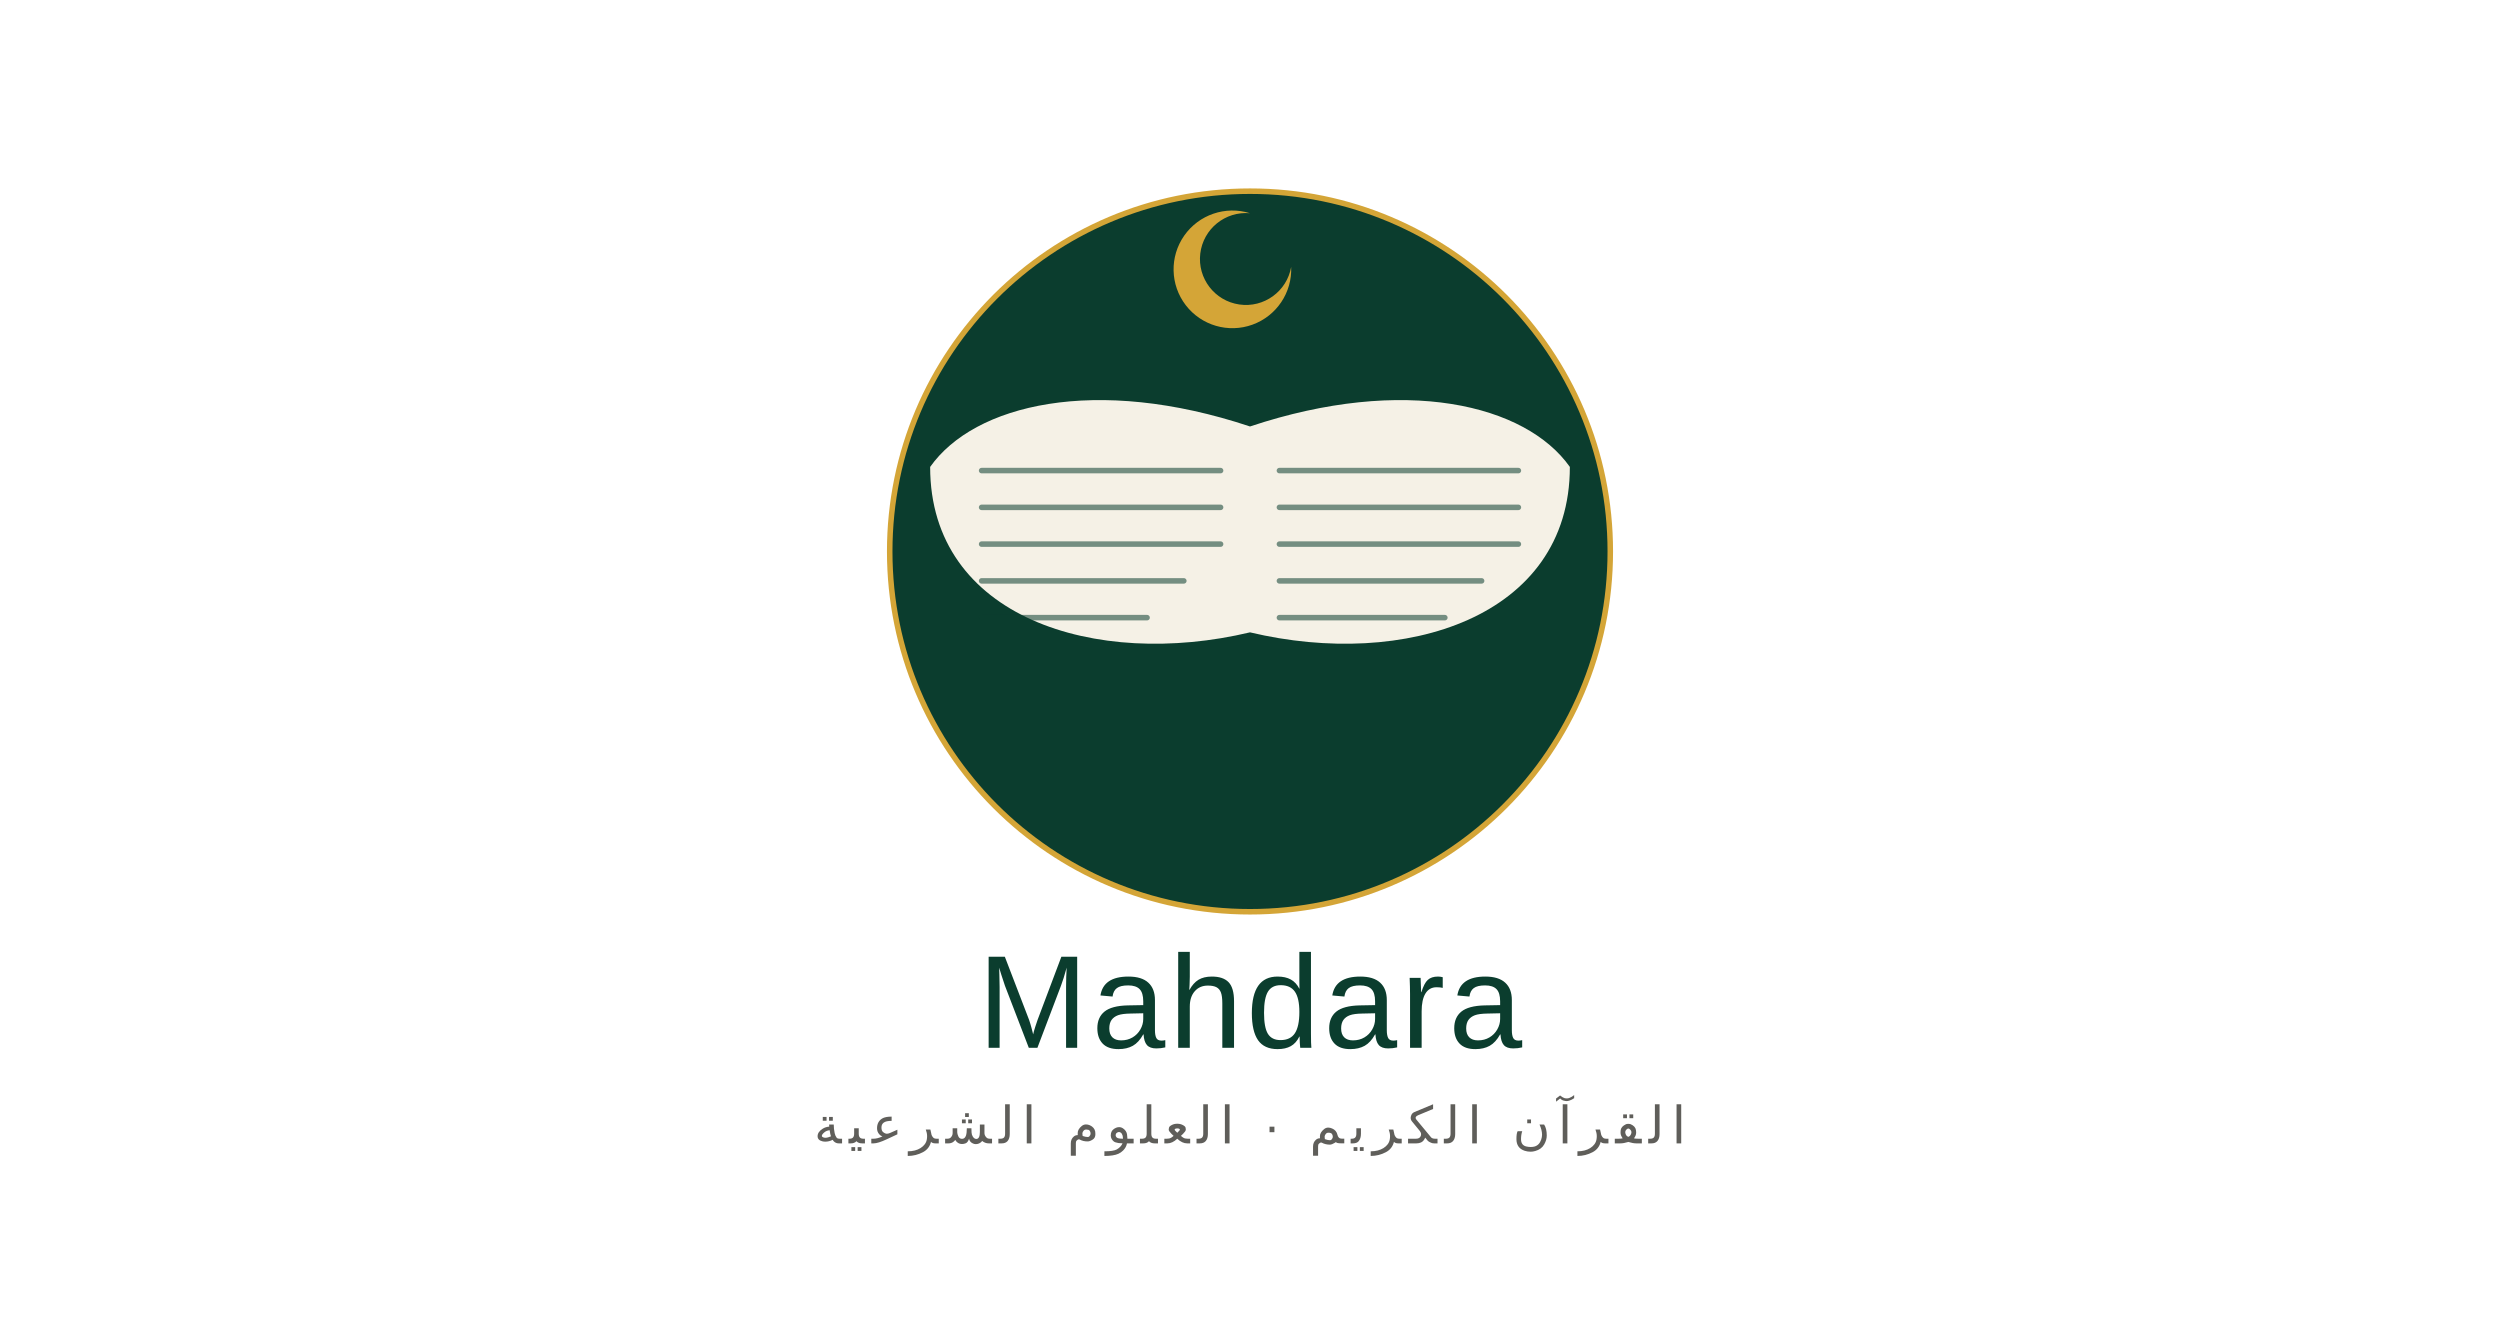
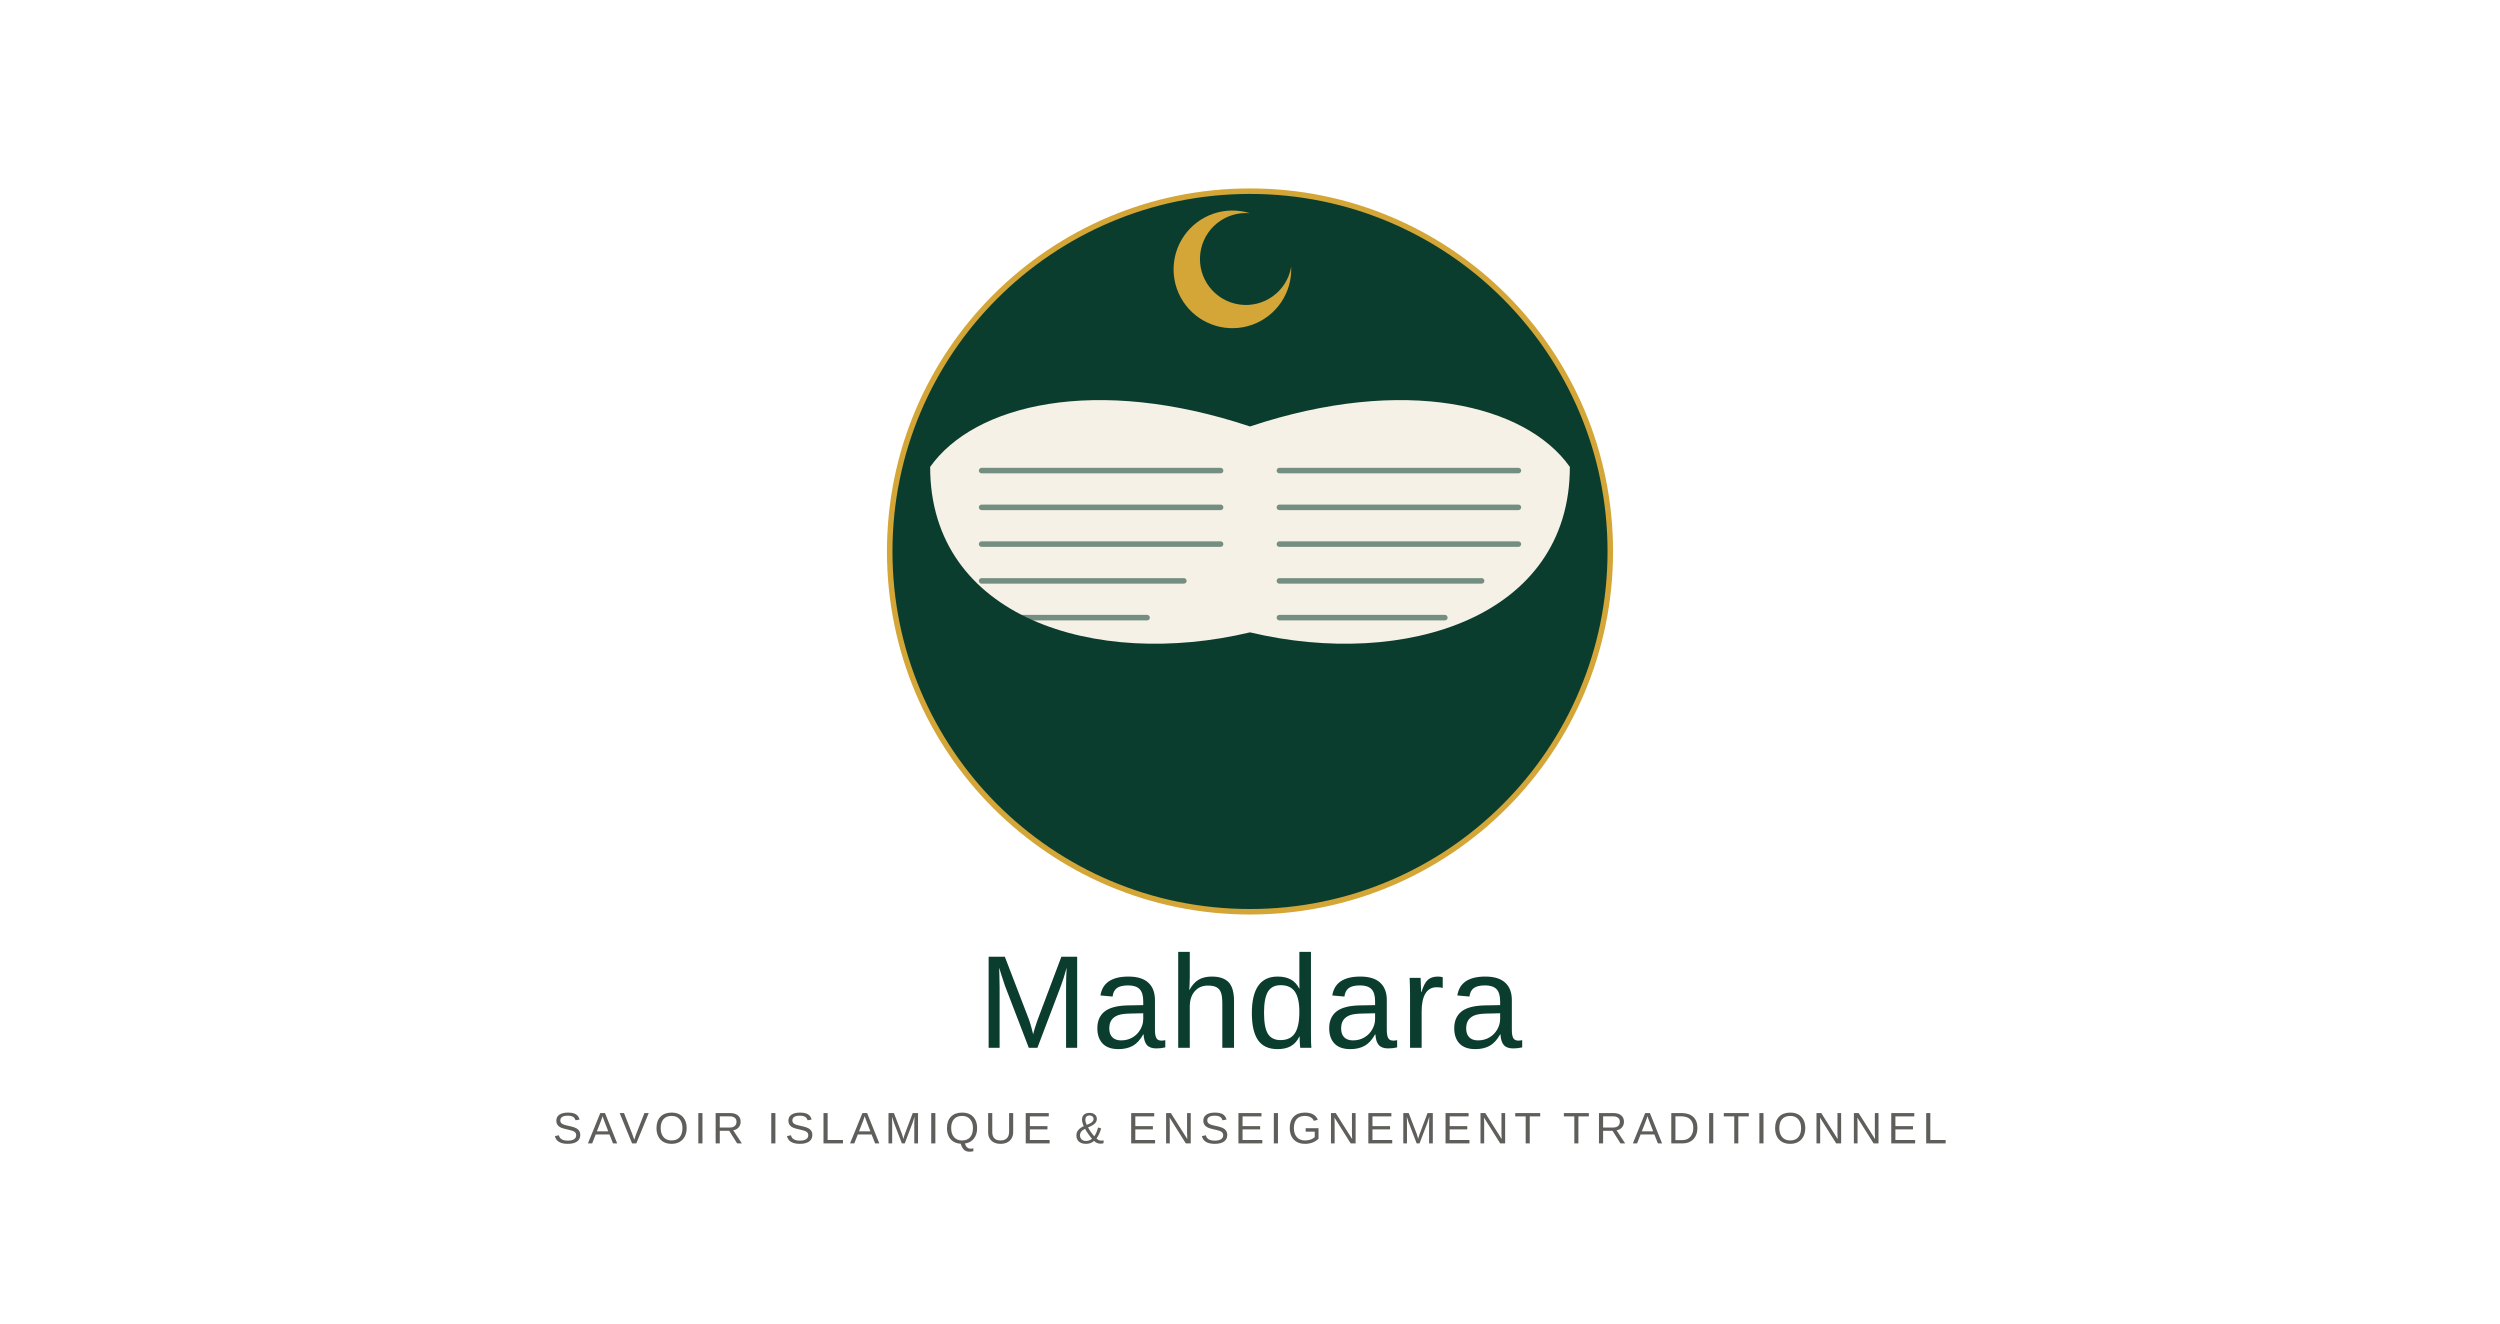
<svg xmlns="http://www.w3.org/2000/svg" width="680" height="360" viewBox="0 0 680 360">
  <circle cx="340" cy="150" r="98" fill="#0B3D2E" />
  <circle cx="340" cy="150" r="98" fill="none" stroke="#D4A537" stroke-width="1.5" />
  <path d="M340 108 L340 196" stroke="#0B3D2E" stroke-width="2" stroke-linecap="round" />
  <path d="M340 116 C298 102 265 110 253 127 C253 168 298 182 340 172 Z" fill="#F5F1E6" />
  <path d="M340 116 C382 102 415 110 427 127 C427 168 382 182 340 172 Z" fill="#F5F1E6" />
  <path d="M267 128 L332 128 M267 138 L332 138 M267 148 L332 148 M267 158 L322 158 M267 168 L312 168" stroke="#0B3D2E" stroke-width="1.5" stroke-linecap="round" opacity="0.55" />
  <path d="M348 128 L413 128 M348 138 L413 138 M348 148 L413 148 M348 158 L403 158 M348 168 L393 168" stroke="#0B3D2E" stroke-width="1.5" stroke-linecap="round" opacity="0.55" />
  <g transform="translate(340,74)">
    <path d="M0 -16 A16 16 0 1 0 11.2 -1.4 A12.5 12.5 0 1 1 0 -16 Z" fill="#D4A537" />
  </g>
  <text x="340" y="285" text-anchor="middle" font-family="Arial, sans-serif" font-size="36" font-weight="500" fill="#0B3D2E" letter-spacing="1">Mahdara</text>
-   <text x="340" y="311" text-anchor="middle" font-family="Arial, sans-serif" font-size="14" fill="#5F5E5A" letter-spacing="2">القرآن الكريم · العلوم الشرعية</text>
+   <text x="340" y="311" text-anchor="middle" font-family="Arial, sans-serif" font-size="12" fill="#5F5E5A" letter-spacing="1.5">SAVOIR ISLAMIQUE &amp; ENSEIGNEMENT TRADITIONNEL</text>
</svg>
